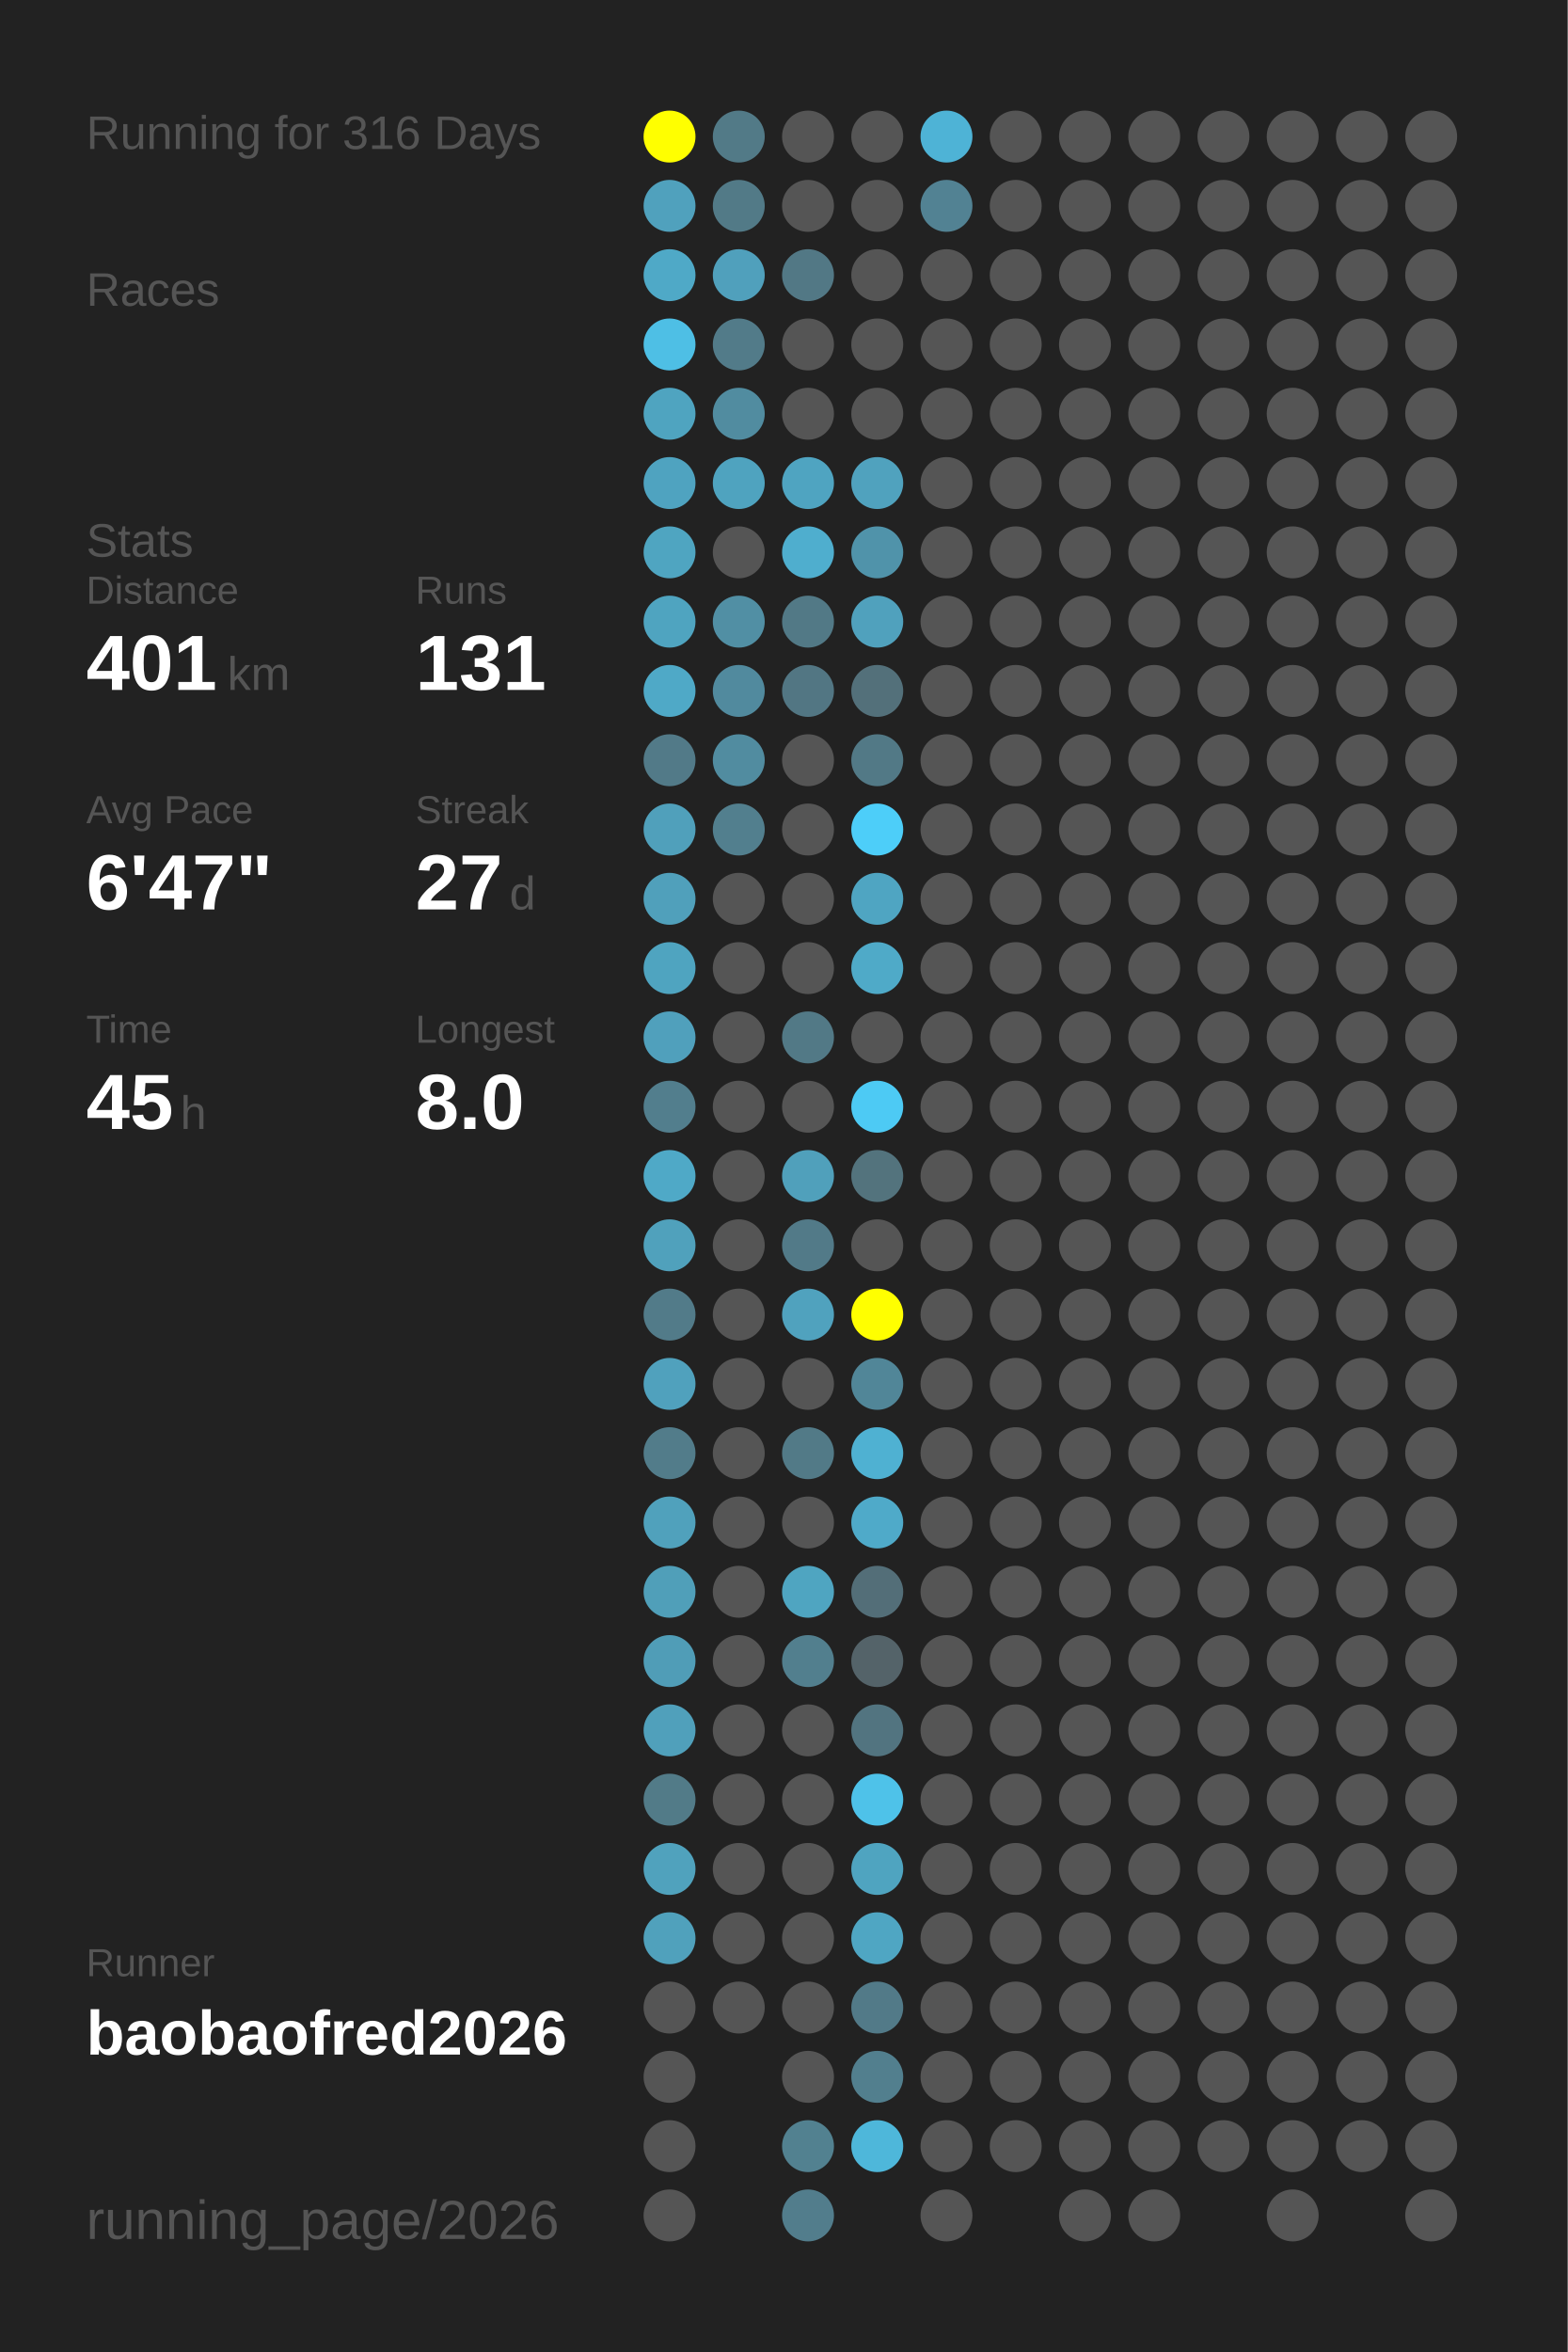
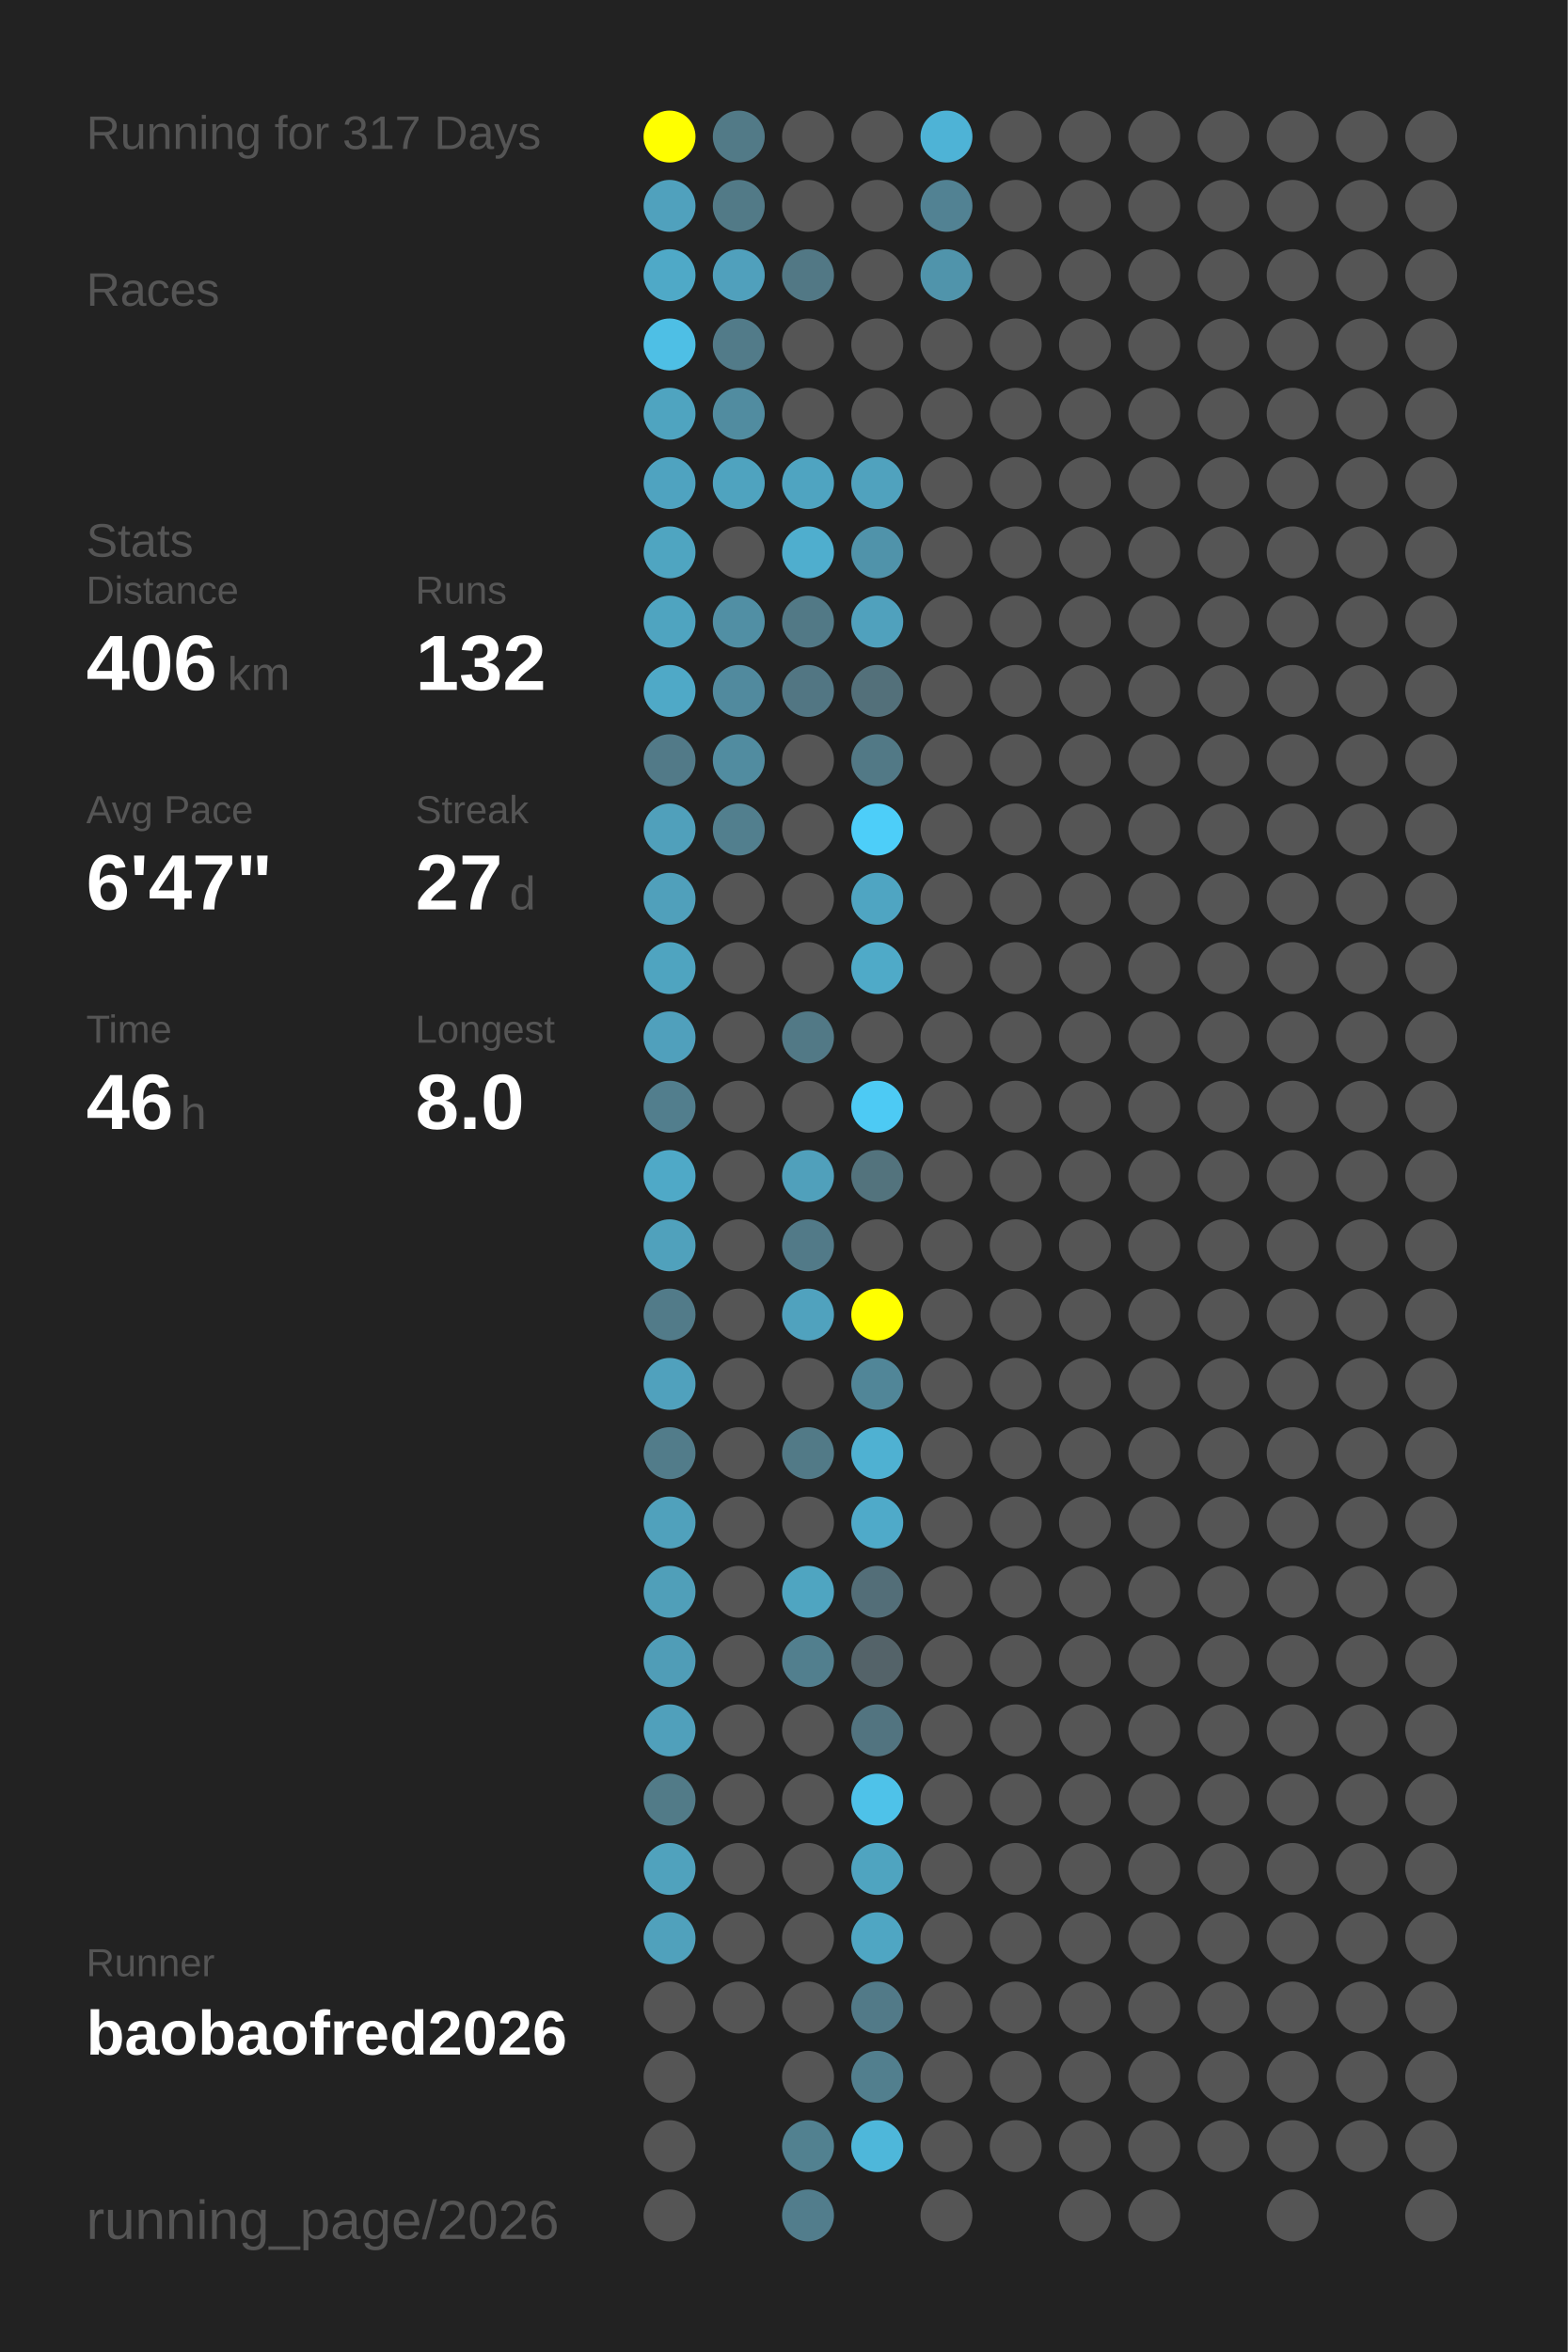
<svg xmlns="http://www.w3.org/2000/svg" baseProfile="full" height="300mm" version="1.1" viewBox="0,0,200,300" width="200mm">
  <defs />
  <rect fill="#222222" height="300" width="200" x="0" y="0" />
-   <text fill="#555555" style="font-size:6px; font-family:Arial;" x="11" y="19">Running for 316 Days</text>
+   <text fill="#555555" style="font-size:6px; font-family:Arial;" x="11" y="19">Running for 317 Days</text>
  <text fill="#555555" style="font-size:6px; font-family:Arial;" x="11" y="39">Races</text>
  <text fill="#555555" style="font-size:6px; font-family:Arial;" x="11" y="71">Stats</text>
  <text fill="#555555" style="font-size:5px; font-family:Arial;" x="11" y="77">Distance</text>
-   <text fill="#FFFFFF" style="font-size:10px; font-family:Arial; font-weight:bold;" x="11" y="88">401</text>
+   <text fill="#FFFFFF" style="font-size:10px; font-family:Arial; font-weight:bold;" x="11" y="88">406</text>
  <text fill="#555555" style="font-size:6px; font-family:Arial;" x="29" y="88">km</text>
  <text fill="#555555" style="font-size:5px; font-family:Arial;" x="53" y="77">Runs</text>
-   <text fill="#FFFFFF" style="font-size:10px; font-family:Arial; font-weight:bold;" x="53" y="88">131</text>
+   <text fill="#FFFFFF" style="font-size:10px; font-family:Arial; font-weight:bold;" x="53" y="88">132</text>
  <text fill="#555555" style="font-size:5px; font-family:Arial;" x="11" y="105">Avg Pace</text>
  <text fill="#FFFFFF" style="font-size:10px; font-family:Arial; font-weight:bold;" x="11" y="116">6'47"</text>
  <text fill="#555555" style="font-size:5px; font-family:Arial;" x="53" y="105">Streak</text>
  <text fill="#FFFFFF" style="font-size:10px; font-family:Arial; font-weight:bold;" x="53" y="116">27</text>
  <text fill="#555555" style="font-size:6px; font-family:Arial;" x="65" y="116">d</text>
  <text fill="#555555" style="font-size:5px; font-family:Arial;" x="11" y="133">Time</text>
-   <text fill="#FFFFFF" style="font-size:10px; font-family:Arial; font-weight:bold;" x="11" y="144">45</text>
+   <text fill="#FFFFFF" style="font-size:10px; font-family:Arial; font-weight:bold;" x="11" y="144">46</text>
  <text fill="#555555" style="font-size:6px; font-family:Arial;" x="23" y="144">h</text>
  <text fill="#555555" style="font-size:5px; font-family:Arial;" x="53" y="133">Longest</text>
  <text fill="#FFFFFF" style="font-size:10px; font-family:Arial; font-weight:bold;" x="53" y="144">8.0</text>
  <text fill="#555555" style="font-size:5px; font-family:Arial;" x="11" y="252.065">Runner</text>
  <text fill="#FFFFFF" style="font-size:8px; font-family:Arial; font-weight:bold;" x="11" y="262.065">baobaofred2026</text>
  <text fill="#555555" style="font-size:7px; font-family:Arial;" x="11" y="285.581">running_page/2026</text>
  <circle cx="85.417" cy="17.419" fill="#FFFF00" r="3.312" />
  <circle cx="85.417" cy="26.258" fill="#50a1bd" r="3.312" />
  <circle cx="85.417" cy="35.097" fill="#4fa9c7" r="3.312" />
  <circle cx="85.417" cy="43.935" fill="#4ebfe5" r="3.312" />
  <circle cx="85.417" cy="52.774" fill="#4fa4c0" r="3.312" />
  <circle cx="85.417" cy="61.613" fill="#4fa3c0" r="3.312" />
  <circle cx="85.417" cy="70.452" fill="#4fa5c1" r="3.312" />
  <circle cx="85.417" cy="79.29" fill="#4fa4c0" r="3.312" />
  <circle cx="85.417" cy="88.129" fill="#4fa9c7" r="3.312" />
  <circle cx="85.417" cy="96.968" fill="#527a88" r="3.312" />
  <circle cx="85.417" cy="105.806" fill="#50a0bb" r="3.312" />
  <circle cx="85.417" cy="114.645" fill="#50a0bb" r="3.312" />
  <circle cx="85.417" cy="123.484" fill="#4fa4c0" r="3.312" />
  <circle cx="85.417" cy="132.323" fill="#50a0bc" r="3.312" />
  <circle cx="85.417" cy="141.161" fill="#527e8d" r="3.312" />
  <circle cx="85.417" cy="150" fill="#4fa9c7" r="3.312" />
  <circle cx="85.417" cy="158.839" fill="#50a1bc" r="3.312" />
  <circle cx="85.417" cy="167.677" fill="#527b89" r="3.312" />
  <circle cx="85.417" cy="176.516" fill="#50a1bd" r="3.312" />
  <circle cx="85.417" cy="185.355" fill="#527c8a" r="3.312" />
  <circle cx="85.417" cy="194.194" fill="#50a1bc" r="3.312" />
  <circle cx="85.417" cy="203.032" fill="#509fb9" r="3.312" />
  <circle cx="85.417" cy="211.871" fill="#509db7" r="3.312" />
  <circle cx="85.417" cy="220.71" fill="#50a0bb" r="3.312" />
  <circle cx="85.417" cy="229.548" fill="#527b88" r="3.312" />
  <circle cx="85.417" cy="238.387" fill="#50a2bd" r="3.312" />
  <circle cx="85.417" cy="247.226" fill="#50a1bc" r="3.312" />
  <circle cx="85.417" cy="256.065" fill="#555555" r="3.312" />
  <circle cx="85.417" cy="264.903" fill="#555555" r="3.312" />
  <circle cx="85.417" cy="273.742" fill="#555555" r="3.312" />
  <circle cx="85.417" cy="282.581" fill="#555555" r="3.312" />
  <circle cx="94.25" cy="17.419" fill="#527a87" r="3.312" />
  <circle cx="94.25" cy="26.258" fill="#527a87" r="3.312" />
  <circle cx="94.25" cy="35.097" fill="#50a0bc" r="3.312" />
  <circle cx="94.25" cy="43.935" fill="#527b89" r="3.312" />
  <circle cx="94.25" cy="52.774" fill="#518ca0" r="3.312" />
  <circle cx="94.25" cy="61.613" fill="#4fa3bf" r="3.312" />
  <circle cx="94.25" cy="70.452" fill="#555555" r="3.312" />
  <circle cx="94.25" cy="79.29" fill="#518fa4" r="3.312" />
  <circle cx="94.25" cy="88.129" fill="#518a9e" r="3.312" />
  <circle cx="94.25" cy="96.968" fill="#518ca0" r="3.312" />
  <circle cx="94.25" cy="105.806" fill="#527f8e" r="3.312" />
  <circle cx="94.25" cy="114.645" fill="#555555" r="3.312" />
  <circle cx="94.25" cy="123.484" fill="#555555" r="3.312" />
  <circle cx="94.25" cy="132.323" fill="#555555" r="3.312" />
  <circle cx="94.25" cy="141.161" fill="#555555" r="3.312" />
  <circle cx="94.25" cy="150" fill="#555555" r="3.312" />
  <circle cx="94.25" cy="158.839" fill="#555555" r="3.312" />
  <circle cx="94.25" cy="167.677" fill="#555555" r="3.312" />
  <circle cx="94.25" cy="176.516" fill="#555555" r="3.312" />
  <circle cx="94.25" cy="185.355" fill="#555555" r="3.312" />
  <circle cx="94.25" cy="194.194" fill="#555555" r="3.312" />
  <circle cx="94.25" cy="203.032" fill="#555555" r="3.312" />
  <circle cx="94.25" cy="211.871" fill="#555555" r="3.312" />
  <circle cx="94.25" cy="220.71" fill="#555555" r="3.312" />
  <circle cx="94.25" cy="229.548" fill="#555555" r="3.312" />
  <circle cx="94.25" cy="238.387" fill="#555555" r="3.312" />
  <circle cx="94.25" cy="247.226" fill="#555555" r="3.312" />
  <circle cx="94.25" cy="256.065" fill="#555555" r="3.312" />
  <circle cx="103.083" cy="17.419" fill="#555555" r="3.312" />
  <circle cx="103.083" cy="26.258" fill="#555555" r="3.312" />
  <circle cx="103.083" cy="35.097" fill="#527885" r="3.312" />
  <circle cx="103.083" cy="43.935" fill="#555555" r="3.312" />
  <circle cx="103.083" cy="52.774" fill="#555555" r="3.312" />
  <circle cx="103.083" cy="61.613" fill="#4fa4c1" r="3.312" />
  <circle cx="103.083" cy="70.452" fill="#4faece" r="3.312" />
  <circle cx="103.083" cy="79.29" fill="#527986" r="3.312" />
  <circle cx="103.083" cy="88.129" fill="#527683" r="3.312" />
  <circle cx="103.083" cy="96.968" fill="#555555" r="3.312" />
  <circle cx="103.083" cy="105.806" fill="#555555" r="3.312" />
  <circle cx="103.083" cy="114.645" fill="#555555" r="3.312" />
  <circle cx="103.083" cy="123.484" fill="#555555" r="3.312" />
  <circle cx="103.083" cy="132.323" fill="#527986" r="3.312" />
  <circle cx="103.083" cy="141.161" fill="#555555" r="3.312" />
  <circle cx="103.083" cy="150" fill="#50a0bb" r="3.312" />
  <circle cx="103.083" cy="158.839" fill="#527a88" r="3.312" />
  <circle cx="103.083" cy="167.677" fill="#50a2be" r="3.312" />
  <circle cx="103.083" cy="176.516" fill="#555555" r="3.312" />
  <circle cx="103.083" cy="185.355" fill="#527a87" r="3.312" />
  <circle cx="103.083" cy="194.194" fill="#555555" r="3.312" />
  <circle cx="103.083" cy="203.032" fill="#4fa5c1" r="3.312" />
  <circle cx="103.083" cy="211.871" fill="#527f8e" r="3.312" />
  <circle cx="103.083" cy="220.71" fill="#555555" r="3.312" />
  <circle cx="103.083" cy="229.548" fill="#555555" r="3.312" />
  <circle cx="103.083" cy="238.387" fill="#555555" r="3.312" />
  <circle cx="103.083" cy="247.226" fill="#555555" r="3.312" />
  <circle cx="103.083" cy="256.065" fill="#555555" r="3.312" />
  <circle cx="103.083" cy="264.903" fill="#555555" r="3.312" />
  <circle cx="103.083" cy="273.742" fill="#528190" r="3.312" />
  <circle cx="103.083" cy="282.581" fill="#527d8c" r="3.312" />
  <circle cx="111.917" cy="17.419" fill="#555555" r="3.312" />
  <circle cx="111.917" cy="26.258" fill="#555555" r="3.312" />
  <circle cx="111.917" cy="35.097" fill="#555555" r="3.312" />
  <circle cx="111.917" cy="43.935" fill="#555555" r="3.312" />
  <circle cx="111.917" cy="52.774" fill="#555555" r="3.312" />
  <circle cx="111.917" cy="61.613" fill="#50a2be" r="3.312" />
  <circle cx="111.917" cy="70.452" fill="#5093aa" r="3.312" />
  <circle cx="111.917" cy="79.29" fill="#50a1bd" r="3.312" />
  <circle cx="111.917" cy="88.129" fill="#53707a" r="3.312" />
  <circle cx="111.917" cy="96.968" fill="#527986" r="3.312" />
  <circle cx="111.917" cy="105.806" fill="#4dcef9" r="3.312" />
  <circle cx="111.917" cy="114.645" fill="#4fa5c2" r="3.312" />
  <circle cx="111.917" cy="123.484" fill="#4faac8" r="3.312" />
  <circle cx="111.917" cy="132.323" fill="#555555" r="3.312" />
  <circle cx="111.917" cy="141.161" fill="#4dcaf4" r="3.312" />
  <circle cx="111.917" cy="150" fill="#53737d" r="3.312" />
  <circle cx="111.917" cy="158.839" fill="#555555" r="3.312" />
  <circle cx="111.917" cy="167.677" fill="#FFFF00" r="3.312" />
  <circle cx="111.917" cy="176.516" fill="#518698" r="3.312" />
  <circle cx="111.917" cy="185.355" fill="#4fb1d2" r="3.312" />
  <circle cx="111.917" cy="194.194" fill="#4faac9" r="3.312" />
  <circle cx="111.917" cy="203.032" fill="#536e78" r="3.312" />
  <circle cx="111.917" cy="211.871" fill="#546369" r="3.312" />
  <circle cx="111.917" cy="220.71" fill="#527480" r="3.312" />
  <circle cx="111.917" cy="229.548" fill="#4ec2e9" r="3.312" />
  <circle cx="111.917" cy="238.387" fill="#4fa4c0" r="3.312" />
  <circle cx="111.917" cy="247.226" fill="#4fa6c3" r="3.312" />
  <circle cx="111.917" cy="256.065" fill="#527a88" r="3.312" />
  <circle cx="111.917" cy="264.903" fill="#527f8e" r="3.312" />
  <circle cx="111.917" cy="273.742" fill="#4eb7da" r="3.312" />
  <circle cx="120.75" cy="17.419" fill="#4eb3d6" r="3.312" />
  <circle cx="120.75" cy="26.258" fill="#528293" r="3.312" />
-   <circle cx="120.75" cy="35.097" fill="#555555" r="3.312" />
+   <circle cx="120.75" cy="35.097" fill="#5094ab" r="3.312" />
  <circle cx="120.75" cy="43.935" fill="#555555" r="3.312" />
  <circle cx="120.75" cy="52.774" fill="#555555" r="3.312" />
  <circle cx="120.75" cy="61.613" fill="#555555" r="3.312" />
  <circle cx="120.75" cy="70.452" fill="#555555" r="3.312" />
  <circle cx="120.75" cy="79.29" fill="#555555" r="3.312" />
  <circle cx="120.75" cy="88.129" fill="#555555" r="3.312" />
  <circle cx="120.75" cy="96.968" fill="#555555" r="3.312" />
  <circle cx="120.75" cy="105.806" fill="#555555" r="3.312" />
  <circle cx="120.75" cy="114.645" fill="#555555" r="3.312" />
  <circle cx="120.75" cy="123.484" fill="#555555" r="3.312" />
  <circle cx="120.75" cy="132.323" fill="#555555" r="3.312" />
  <circle cx="120.75" cy="141.161" fill="#555555" r="3.312" />
  <circle cx="120.75" cy="150" fill="#555555" r="3.312" />
  <circle cx="120.75" cy="158.839" fill="#555555" r="3.312" />
  <circle cx="120.75" cy="167.677" fill="#555555" r="3.312" />
  <circle cx="120.75" cy="176.516" fill="#555555" r="3.312" />
  <circle cx="120.75" cy="185.355" fill="#555555" r="3.312" />
  <circle cx="120.75" cy="194.194" fill="#555555" r="3.312" />
  <circle cx="120.75" cy="203.032" fill="#555555" r="3.312" />
  <circle cx="120.75" cy="211.871" fill="#555555" r="3.312" />
  <circle cx="120.75" cy="220.71" fill="#555555" r="3.312" />
  <circle cx="120.75" cy="229.548" fill="#555555" r="3.312" />
  <circle cx="120.75" cy="238.387" fill="#555555" r="3.312" />
  <circle cx="120.75" cy="247.226" fill="#555555" r="3.312" />
  <circle cx="120.75" cy="256.065" fill="#555555" r="3.312" />
  <circle cx="120.75" cy="264.903" fill="#555555" r="3.312" />
  <circle cx="120.75" cy="273.742" fill="#555555" r="3.312" />
  <circle cx="120.75" cy="282.581" fill="#555555" r="3.312" />
  <circle cx="129.583" cy="17.419" fill="#555555" r="3.312" />
  <circle cx="129.583" cy="26.258" fill="#555555" r="3.312" />
  <circle cx="129.583" cy="35.097" fill="#555555" r="3.312" />
  <circle cx="129.583" cy="43.935" fill="#555555" r="3.312" />
  <circle cx="129.583" cy="52.774" fill="#555555" r="3.312" />
  <circle cx="129.583" cy="61.613" fill="#555555" r="3.312" />
  <circle cx="129.583" cy="70.452" fill="#555555" r="3.312" />
  <circle cx="129.583" cy="79.29" fill="#555555" r="3.312" />
  <circle cx="129.583" cy="88.129" fill="#555555" r="3.312" />
  <circle cx="129.583" cy="96.968" fill="#555555" r="3.312" />
  <circle cx="129.583" cy="105.806" fill="#555555" r="3.312" />
  <circle cx="129.583" cy="114.645" fill="#555555" r="3.312" />
  <circle cx="129.583" cy="123.484" fill="#555555" r="3.312" />
  <circle cx="129.583" cy="132.323" fill="#555555" r="3.312" />
  <circle cx="129.583" cy="141.161" fill="#555555" r="3.312" />
  <circle cx="129.583" cy="150" fill="#555555" r="3.312" />
  <circle cx="129.583" cy="158.839" fill="#555555" r="3.312" />
  <circle cx="129.583" cy="167.677" fill="#555555" r="3.312" />
  <circle cx="129.583" cy="176.516" fill="#555555" r="3.312" />
  <circle cx="129.583" cy="185.355" fill="#555555" r="3.312" />
  <circle cx="129.583" cy="194.194" fill="#555555" r="3.312" />
  <circle cx="129.583" cy="203.032" fill="#555555" r="3.312" />
  <circle cx="129.583" cy="211.871" fill="#555555" r="3.312" />
  <circle cx="129.583" cy="220.71" fill="#555555" r="3.312" />
  <circle cx="129.583" cy="229.548" fill="#555555" r="3.312" />
  <circle cx="129.583" cy="238.387" fill="#555555" r="3.312" />
  <circle cx="129.583" cy="247.226" fill="#555555" r="3.312" />
  <circle cx="129.583" cy="256.065" fill="#555555" r="3.312" />
  <circle cx="129.583" cy="264.903" fill="#555555" r="3.312" />
  <circle cx="129.583" cy="273.742" fill="#555555" r="3.312" />
  <circle cx="138.417" cy="17.419" fill="#555555" r="3.312" />
  <circle cx="138.417" cy="26.258" fill="#555555" r="3.312" />
  <circle cx="138.417" cy="35.097" fill="#555555" r="3.312" />
  <circle cx="138.417" cy="43.935" fill="#555555" r="3.312" />
  <circle cx="138.417" cy="52.774" fill="#555555" r="3.312" />
  <circle cx="138.417" cy="61.613" fill="#555555" r="3.312" />
  <circle cx="138.417" cy="70.452" fill="#555555" r="3.312" />
  <circle cx="138.417" cy="79.29" fill="#555555" r="3.312" />
  <circle cx="138.417" cy="88.129" fill="#555555" r="3.312" />
  <circle cx="138.417" cy="96.968" fill="#555555" r="3.312" />
  <circle cx="138.417" cy="105.806" fill="#555555" r="3.312" />
  <circle cx="138.417" cy="114.645" fill="#555555" r="3.312" />
  <circle cx="138.417" cy="123.484" fill="#555555" r="3.312" />
  <circle cx="138.417" cy="132.323" fill="#555555" r="3.312" />
  <circle cx="138.417" cy="141.161" fill="#555555" r="3.312" />
  <circle cx="138.417" cy="150" fill="#555555" r="3.312" />
  <circle cx="138.417" cy="158.839" fill="#555555" r="3.312" />
  <circle cx="138.417" cy="167.677" fill="#555555" r="3.312" />
  <circle cx="138.417" cy="176.516" fill="#555555" r="3.312" />
  <circle cx="138.417" cy="185.355" fill="#555555" r="3.312" />
  <circle cx="138.417" cy="194.194" fill="#555555" r="3.312" />
  <circle cx="138.417" cy="203.032" fill="#555555" r="3.312" />
  <circle cx="138.417" cy="211.871" fill="#555555" r="3.312" />
  <circle cx="138.417" cy="220.71" fill="#555555" r="3.312" />
  <circle cx="138.417" cy="229.548" fill="#555555" r="3.312" />
  <circle cx="138.417" cy="238.387" fill="#555555" r="3.312" />
  <circle cx="138.417" cy="247.226" fill="#555555" r="3.312" />
  <circle cx="138.417" cy="256.065" fill="#555555" r="3.312" />
  <circle cx="138.417" cy="264.903" fill="#555555" r="3.312" />
  <circle cx="138.417" cy="273.742" fill="#555555" r="3.312" />
  <circle cx="138.417" cy="282.581" fill="#555555" r="3.312" />
  <circle cx="147.25" cy="17.419" fill="#555555" r="3.312" />
  <circle cx="147.25" cy="26.258" fill="#555555" r="3.312" />
  <circle cx="147.25" cy="35.097" fill="#555555" r="3.312" />
  <circle cx="147.25" cy="43.935" fill="#555555" r="3.312" />
  <circle cx="147.25" cy="52.774" fill="#555555" r="3.312" />
  <circle cx="147.25" cy="61.613" fill="#555555" r="3.312" />
  <circle cx="147.25" cy="70.452" fill="#555555" r="3.312" />
  <circle cx="147.25" cy="79.29" fill="#555555" r="3.312" />
  <circle cx="147.25" cy="88.129" fill="#555555" r="3.312" />
  <circle cx="147.25" cy="96.968" fill="#555555" r="3.312" />
  <circle cx="147.25" cy="105.806" fill="#555555" r="3.312" />
  <circle cx="147.25" cy="114.645" fill="#555555" r="3.312" />
  <circle cx="147.25" cy="123.484" fill="#555555" r="3.312" />
  <circle cx="147.25" cy="132.323" fill="#555555" r="3.312" />
  <circle cx="147.25" cy="141.161" fill="#555555" r="3.312" />
  <circle cx="147.25" cy="150" fill="#555555" r="3.312" />
  <circle cx="147.25" cy="158.839" fill="#555555" r="3.312" />
  <circle cx="147.25" cy="167.677" fill="#555555" r="3.312" />
  <circle cx="147.25" cy="176.516" fill="#555555" r="3.312" />
  <circle cx="147.25" cy="185.355" fill="#555555" r="3.312" />
  <circle cx="147.25" cy="194.194" fill="#555555" r="3.312" />
  <circle cx="147.25" cy="203.032" fill="#555555" r="3.312" />
  <circle cx="147.25" cy="211.871" fill="#555555" r="3.312" />
  <circle cx="147.25" cy="220.71" fill="#555555" r="3.312" />
  <circle cx="147.25" cy="229.548" fill="#555555" r="3.312" />
  <circle cx="147.25" cy="238.387" fill="#555555" r="3.312" />
  <circle cx="147.25" cy="247.226" fill="#555555" r="3.312" />
  <circle cx="147.25" cy="256.065" fill="#555555" r="3.312" />
  <circle cx="147.25" cy="264.903" fill="#555555" r="3.312" />
  <circle cx="147.25" cy="273.742" fill="#555555" r="3.312" />
  <circle cx="147.25" cy="282.581" fill="#555555" r="3.312" />
  <circle cx="156.083" cy="17.419" fill="#555555" r="3.312" />
  <circle cx="156.083" cy="26.258" fill="#555555" r="3.312" />
  <circle cx="156.083" cy="35.097" fill="#555555" r="3.312" />
  <circle cx="156.083" cy="43.935" fill="#555555" r="3.312" />
  <circle cx="156.083" cy="52.774" fill="#555555" r="3.312" />
  <circle cx="156.083" cy="61.613" fill="#555555" r="3.312" />
  <circle cx="156.083" cy="70.452" fill="#555555" r="3.312" />
  <circle cx="156.083" cy="79.29" fill="#555555" r="3.312" />
  <circle cx="156.083" cy="88.129" fill="#555555" r="3.312" />
  <circle cx="156.083" cy="96.968" fill="#555555" r="3.312" />
  <circle cx="156.083" cy="105.806" fill="#555555" r="3.312" />
  <circle cx="156.083" cy="114.645" fill="#555555" r="3.312" />
  <circle cx="156.083" cy="123.484" fill="#555555" r="3.312" />
  <circle cx="156.083" cy="132.323" fill="#555555" r="3.312" />
  <circle cx="156.083" cy="141.161" fill="#555555" r="3.312" />
  <circle cx="156.083" cy="150" fill="#555555" r="3.312" />
  <circle cx="156.083" cy="158.839" fill="#555555" r="3.312" />
  <circle cx="156.083" cy="167.677" fill="#555555" r="3.312" />
  <circle cx="156.083" cy="176.516" fill="#555555" r="3.312" />
  <circle cx="156.083" cy="185.355" fill="#555555" r="3.312" />
  <circle cx="156.083" cy="194.194" fill="#555555" r="3.312" />
  <circle cx="156.083" cy="203.032" fill="#555555" r="3.312" />
  <circle cx="156.083" cy="211.871" fill="#555555" r="3.312" />
  <circle cx="156.083" cy="220.71" fill="#555555" r="3.312" />
  <circle cx="156.083" cy="229.548" fill="#555555" r="3.312" />
  <circle cx="156.083" cy="238.387" fill="#555555" r="3.312" />
  <circle cx="156.083" cy="247.226" fill="#555555" r="3.312" />
  <circle cx="156.083" cy="256.065" fill="#555555" r="3.312" />
  <circle cx="156.083" cy="264.903" fill="#555555" r="3.312" />
  <circle cx="156.083" cy="273.742" fill="#555555" r="3.312" />
  <circle cx="164.917" cy="17.419" fill="#555555" r="3.312" />
  <circle cx="164.917" cy="26.258" fill="#555555" r="3.312" />
  <circle cx="164.917" cy="35.097" fill="#555555" r="3.312" />
  <circle cx="164.917" cy="43.935" fill="#555555" r="3.312" />
  <circle cx="164.917" cy="52.774" fill="#555555" r="3.312" />
  <circle cx="164.917" cy="61.613" fill="#555555" r="3.312" />
  <circle cx="164.917" cy="70.452" fill="#555555" r="3.312" />
  <circle cx="164.917" cy="79.29" fill="#555555" r="3.312" />
  <circle cx="164.917" cy="88.129" fill="#555555" r="3.312" />
  <circle cx="164.917" cy="96.968" fill="#555555" r="3.312" />
  <circle cx="164.917" cy="105.806" fill="#555555" r="3.312" />
  <circle cx="164.917" cy="114.645" fill="#555555" r="3.312" />
  <circle cx="164.917" cy="123.484" fill="#555555" r="3.312" />
  <circle cx="164.917" cy="132.323" fill="#555555" r="3.312" />
  <circle cx="164.917" cy="141.161" fill="#555555" r="3.312" />
  <circle cx="164.917" cy="150" fill="#555555" r="3.312" />
  <circle cx="164.917" cy="158.839" fill="#555555" r="3.312" />
  <circle cx="164.917" cy="167.677" fill="#555555" r="3.312" />
  <circle cx="164.917" cy="176.516" fill="#555555" r="3.312" />
  <circle cx="164.917" cy="185.355" fill="#555555" r="3.312" />
  <circle cx="164.917" cy="194.194" fill="#555555" r="3.312" />
  <circle cx="164.917" cy="203.032" fill="#555555" r="3.312" />
  <circle cx="164.917" cy="211.871" fill="#555555" r="3.312" />
  <circle cx="164.917" cy="220.71" fill="#555555" r="3.312" />
  <circle cx="164.917" cy="229.548" fill="#555555" r="3.312" />
  <circle cx="164.917" cy="238.387" fill="#555555" r="3.312" />
  <circle cx="164.917" cy="247.226" fill="#555555" r="3.312" />
  <circle cx="164.917" cy="256.065" fill="#555555" r="3.312" />
  <circle cx="164.917" cy="264.903" fill="#555555" r="3.312" />
  <circle cx="164.917" cy="273.742" fill="#555555" r="3.312" />
  <circle cx="164.917" cy="282.581" fill="#555555" r="3.312" />
  <circle cx="173.75" cy="17.419" fill="#555555" r="3.312" />
  <circle cx="173.75" cy="26.258" fill="#555555" r="3.312" />
  <circle cx="173.75" cy="35.097" fill="#555555" r="3.312" />
  <circle cx="173.75" cy="43.935" fill="#555555" r="3.312" />
  <circle cx="173.75" cy="52.774" fill="#555555" r="3.312" />
  <circle cx="173.75" cy="61.613" fill="#555555" r="3.312" />
  <circle cx="173.75" cy="70.452" fill="#555555" r="3.312" />
  <circle cx="173.75" cy="79.29" fill="#555555" r="3.312" />
  <circle cx="173.75" cy="88.129" fill="#555555" r="3.312" />
  <circle cx="173.75" cy="96.968" fill="#555555" r="3.312" />
  <circle cx="173.75" cy="105.806" fill="#555555" r="3.312" />
  <circle cx="173.75" cy="114.645" fill="#555555" r="3.312" />
  <circle cx="173.75" cy="123.484" fill="#555555" r="3.312" />
  <circle cx="173.75" cy="132.323" fill="#555555" r="3.312" />
  <circle cx="173.75" cy="141.161" fill="#555555" r="3.312" />
  <circle cx="173.75" cy="150" fill="#555555" r="3.312" />
  <circle cx="173.75" cy="158.839" fill="#555555" r="3.312" />
  <circle cx="173.75" cy="167.677" fill="#555555" r="3.312" />
  <circle cx="173.75" cy="176.516" fill="#555555" r="3.312" />
  <circle cx="173.75" cy="185.355" fill="#555555" r="3.312" />
  <circle cx="173.75" cy="194.194" fill="#555555" r="3.312" />
  <circle cx="173.75" cy="203.032" fill="#555555" r="3.312" />
  <circle cx="173.75" cy="211.871" fill="#555555" r="3.312" />
  <circle cx="173.75" cy="220.71" fill="#555555" r="3.312" />
  <circle cx="173.75" cy="229.548" fill="#555555" r="3.312" />
  <circle cx="173.75" cy="238.387" fill="#555555" r="3.312" />
  <circle cx="173.75" cy="247.226" fill="#555555" r="3.312" />
  <circle cx="173.75" cy="256.065" fill="#555555" r="3.312" />
  <circle cx="173.75" cy="264.903" fill="#555555" r="3.312" />
  <circle cx="173.75" cy="273.742" fill="#555555" r="3.312" />
  <circle cx="182.583" cy="17.419" fill="#555555" r="3.312" />
  <circle cx="182.583" cy="26.258" fill="#555555" r="3.312" />
  <circle cx="182.583" cy="35.097" fill="#555555" r="3.312" />
  <circle cx="182.583" cy="43.935" fill="#555555" r="3.312" />
  <circle cx="182.583" cy="52.774" fill="#555555" r="3.312" />
  <circle cx="182.583" cy="61.613" fill="#555555" r="3.312" />
  <circle cx="182.583" cy="70.452" fill="#555555" r="3.312" />
  <circle cx="182.583" cy="79.29" fill="#555555" r="3.312" />
  <circle cx="182.583" cy="88.129" fill="#555555" r="3.312" />
  <circle cx="182.583" cy="96.968" fill="#555555" r="3.312" />
  <circle cx="182.583" cy="105.806" fill="#555555" r="3.312" />
  <circle cx="182.583" cy="114.645" fill="#555555" r="3.312" />
  <circle cx="182.583" cy="123.484" fill="#555555" r="3.312" />
  <circle cx="182.583" cy="132.323" fill="#555555" r="3.312" />
  <circle cx="182.583" cy="141.161" fill="#555555" r="3.312" />
  <circle cx="182.583" cy="150" fill="#555555" r="3.312" />
  <circle cx="182.583" cy="158.839" fill="#555555" r="3.312" />
  <circle cx="182.583" cy="167.677" fill="#555555" r="3.312" />
  <circle cx="182.583" cy="176.516" fill="#555555" r="3.312" />
  <circle cx="182.583" cy="185.355" fill="#555555" r="3.312" />
  <circle cx="182.583" cy="194.194" fill="#555555" r="3.312" />
  <circle cx="182.583" cy="203.032" fill="#555555" r="3.312" />
  <circle cx="182.583" cy="211.871" fill="#555555" r="3.312" />
  <circle cx="182.583" cy="220.71" fill="#555555" r="3.312" />
  <circle cx="182.583" cy="229.548" fill="#555555" r="3.312" />
  <circle cx="182.583" cy="238.387" fill="#555555" r="3.312" />
  <circle cx="182.583" cy="247.226" fill="#555555" r="3.312" />
  <circle cx="182.583" cy="256.065" fill="#555555" r="3.312" />
  <circle cx="182.583" cy="264.903" fill="#555555" r="3.312" />
  <circle cx="182.583" cy="273.742" fill="#555555" r="3.312" />
  <circle cx="182.583" cy="282.581" fill="#555555" r="3.312" />
</svg>
